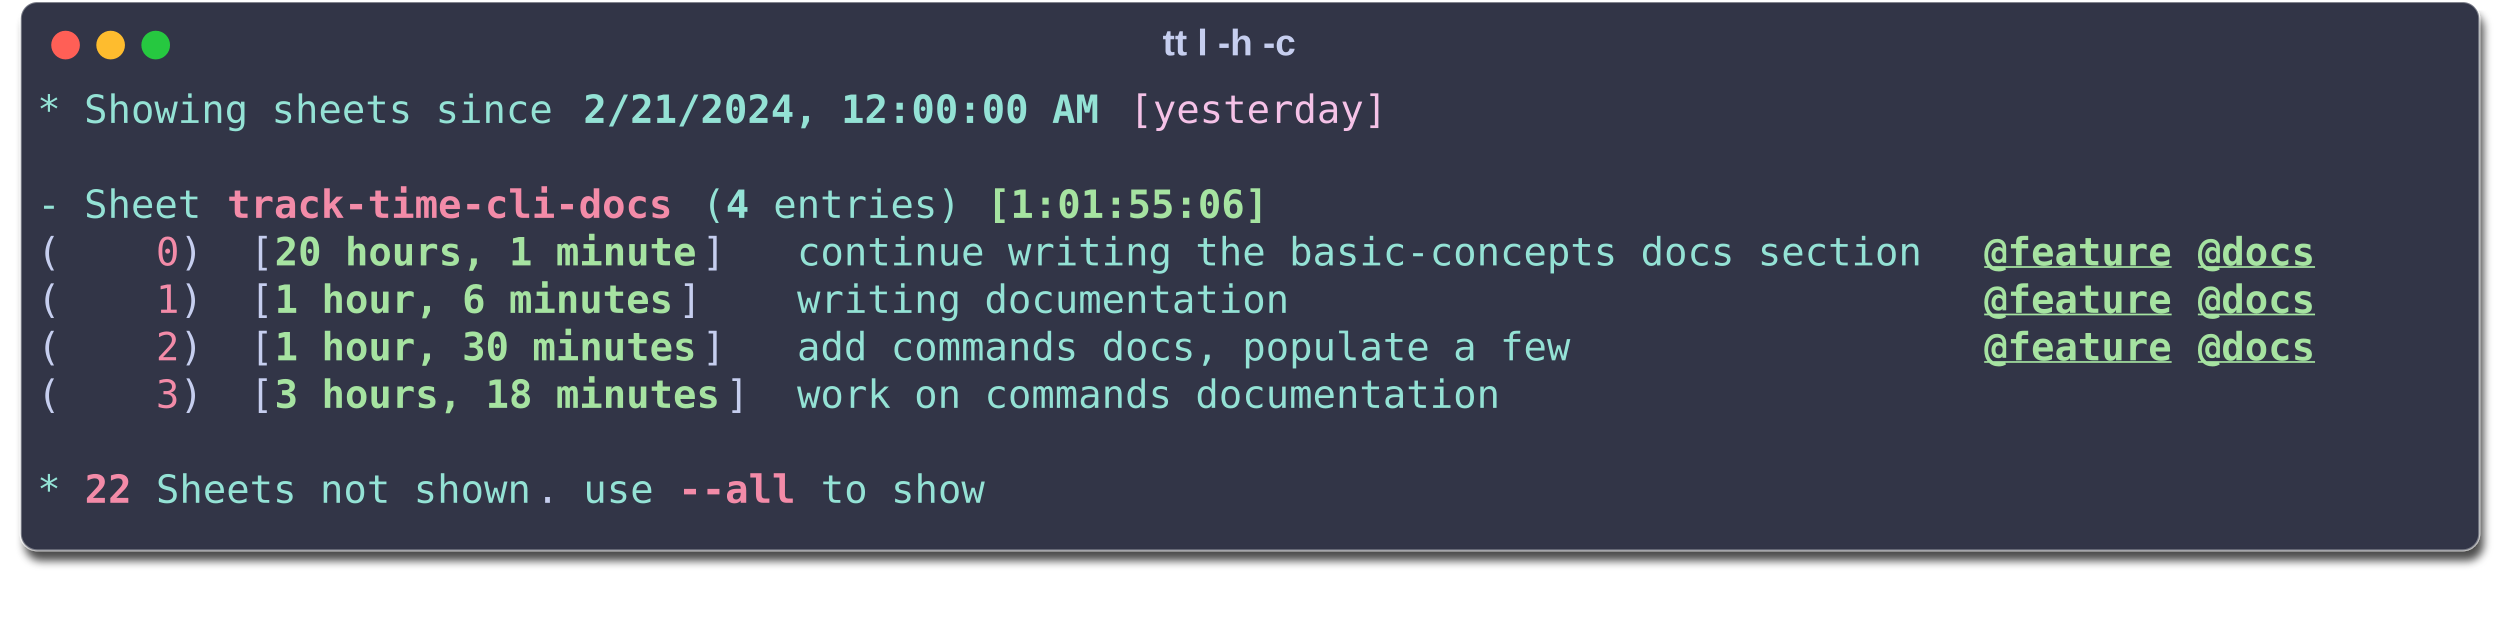
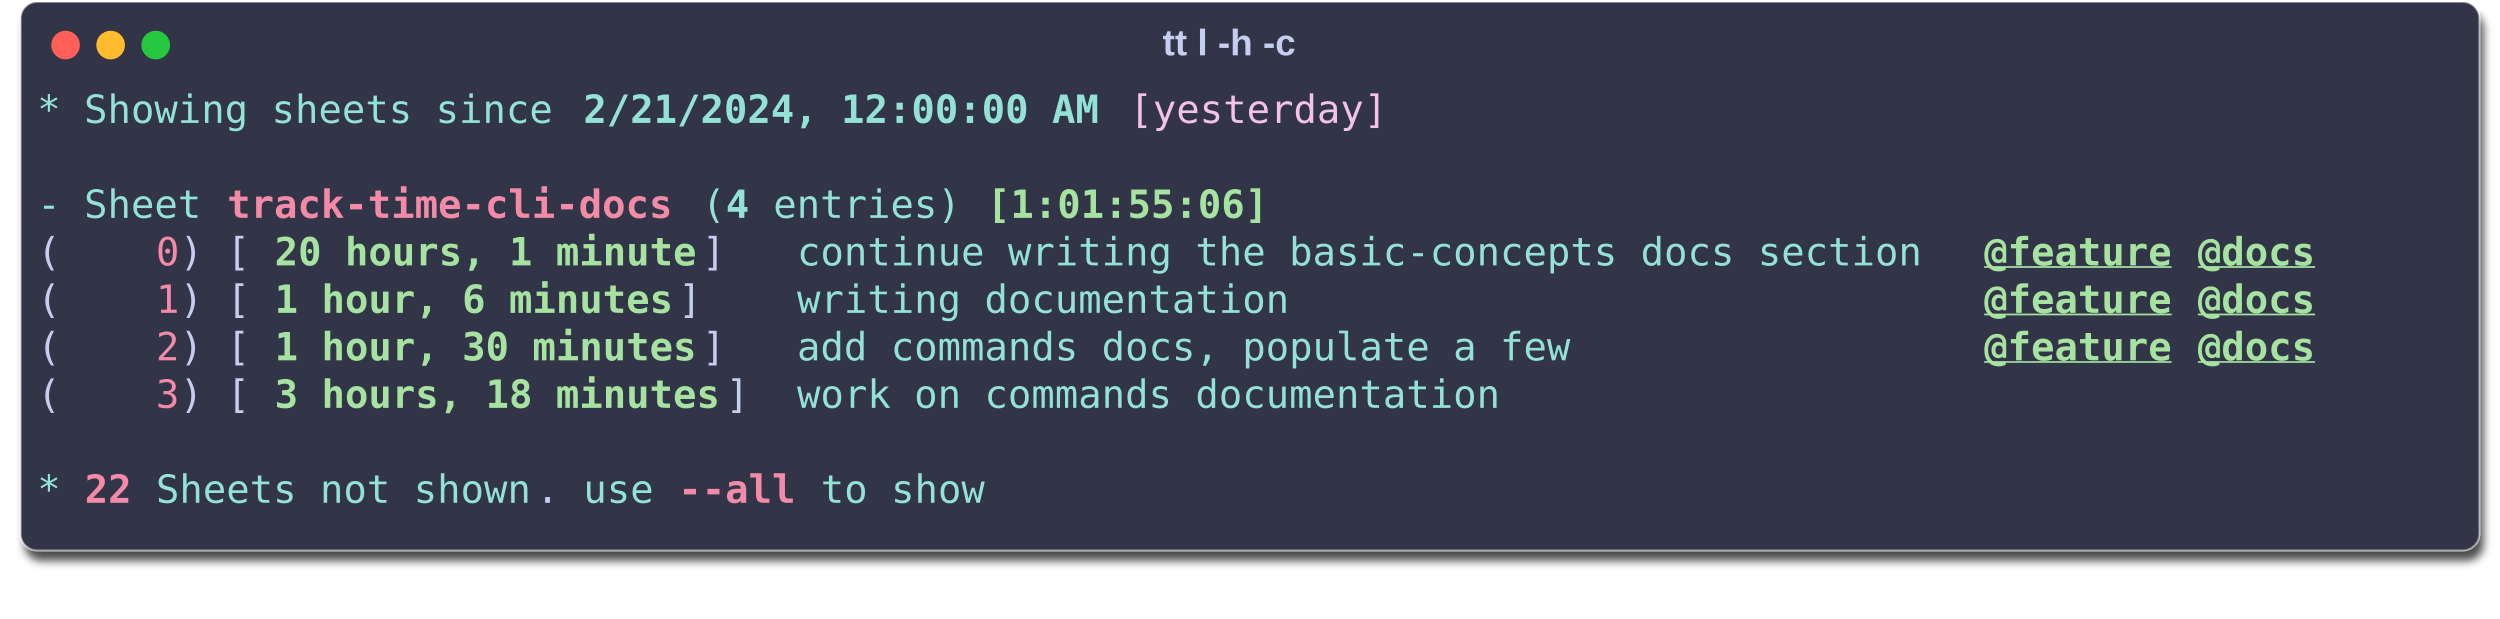
<svg xmlns="http://www.w3.org/2000/svg" class="rich-terminal shadow" viewBox="0 0 1220.333 301.933">
-   <style>
- 
-     @font-face {
-         font-family: "Fira Code";
-         src: local("FiraCode-Regular"),
-                 url("https://cdnjs.cloudflare.com/ajax/libs/firacode/6.2.0/woff2/FiraCode-Regular.woff2") format("woff2"),
-                 url("https://cdnjs.cloudflare.com/ajax/libs/firacode/6.2.0/woff/FiraCode-Regular.woff") format("woff");
-         font-style: normal;
-         font-weight: 400;
-     }
-     @font-face {
-         font-family: "Fira Code";
-         src: local("FiraCode-Bold"),
-                 url("https://cdnjs.cloudflare.com/ajax/libs/firacode/6.2.0/woff2/FiraCode-Bold.woff2") format("woff2"),
-                 url("https://cdnjs.cloudflare.com/ajax/libs/firacode/6.2.0/woff/FiraCode-Bold.woff") format("woff");
-         font-style: bold;
-         font-weight: 700;
-     }
- 
-     .terminal-819951219-matrix {
-         font-family: Fira Code, monospace;
-         font-size: 20px;
-         line-height: 24.4px;
-         font-variant-east-asian: full-width;
-     }
- 
-     .terminal-819951219-title {
-         font-size: 18px;
-         font-weight: bold;
-         font-family: arial;
-     }
- 
-     .shadow {
-         -webkit-filter: drop-shadow( 2px 5px 2px rgba(0, 0, 0, .7));
-         filter: drop-shadow( 2px 5px 2px rgba(0, 0, 0, .7));
-     }
-     .terminal-819951219-r1 { fill: #94e2d5 }
- .terminal-819951219-r2 { fill: #c6ceef }
- .terminal-819951219-r3 { fill: #94e2d5;font-weight: bold }
- .terminal-819951219-r4 { fill: #f5c2e7 }
- .terminal-819951219-r5 { fill: #f38ba8;font-weight: bold }
- .terminal-819951219-r6 { fill: #a6e3a1;font-weight: bold }
- .terminal-819951219-r7 { fill: #f38ba8 }
- .terminal-819951219-r8 { fill: #a6e3a1;font-weight: bold;text-decoration: underline; }
-     </style>
+   <style>@font-face{font-family:"Fira Code";src:local("FiraCode-Regular"),url(https://cdnjs.cloudflare.com/ajax/libs/firacode/6.2.0/woff2/FiraCode-Regular.woff2) format("woff2"),url(https://cdnjs.cloudflare.com/ajax/libs/firacode/6.2.0/woff/FiraCode-Regular.woff) format("woff");font-style:normal;font-weight:400}@font-face{font-family:"Fira Code";src:local("FiraCode-Bold"),url(https://cdnjs.cloudflare.com/ajax/libs/firacode/6.2.0/woff2/FiraCode-Bold.woff2) format("woff2"),url(https://cdnjs.cloudflare.com/ajax/libs/firacode/6.2.0/woff/FiraCode-Bold.woff) format("woff");font-style:bold;font-weight:700}.terminal-819951219-matrix{font-family:Fira Code,monospace;font-size:20px;line-height:24.4px;font-variant-east-asian:full-width}.terminal-819951219-title{font-size:18px;font-weight:700;font-family:arial}.shadow{-webkit-filter:drop-shadow(2px 5px 2px rgba(0,0,0,.7));filter:drop-shadow(2px 5px 2px rgba(0,0,0,.7))}.terminal-819951219-r1{fill:#94e2d5}.terminal-819951219-r2{fill:#c6ceef}.terminal-819951219-r3{fill:#94e2d5;font-weight:700}.terminal-819951219-r4{fill:#f5c2e7}.terminal-819951219-r5{fill:#f38ba8;font-weight:700}.terminal-819951219-r6{fill:#a6e3a1;font-weight:700}.terminal-819951219-r7{fill:#f38ba8}.terminal-819951219-r8{fill:#a6e3a1;font-weight:700;text-decoration:underline}</style>
  <defs>
    <clipPath id="terminal-819951219-clip-terminal">
-       <rect x="0" y="0" width="1182.4" height="218.6" />
+       <rect width="1182.4" height="218.6" x="0" y="0" />
    </clipPath>
    <clipPath id="terminal-819951219-line-0">
-       <rect x="0" y="1.5" width="1183.4" height="24.65" />
+       <rect width="1183.4" height="24.65" x="0" y="1.5" />
    </clipPath>
    <clipPath id="terminal-819951219-line-1">
-       <rect x="0" y="25.9" width="1183.4" height="24.65" />
+       <rect width="1183.4" height="24.65" x="0" y="25.9" />
    </clipPath>
    <clipPath id="terminal-819951219-line-2">
-       <rect x="0" y="50.3" width="1183.4" height="24.65" />
+       <rect width="1183.4" height="24.65" x="0" y="50.3" />
    </clipPath>
    <clipPath id="terminal-819951219-line-3">
-       <rect x="0" y="74.7" width="1183.4" height="24.65" />
+       <rect width="1183.4" height="24.65" x="0" y="74.7" />
    </clipPath>
    <clipPath id="terminal-819951219-line-4">
-       <rect x="0" y="99.1" width="1183.4" height="24.65" />
+       <rect width="1183.4" height="24.65" x="0" y="99.1" />
    </clipPath>
    <clipPath id="terminal-819951219-line-5">
-       <rect x="0" y="123.5" width="1183.4" height="24.65" />
+       <rect width="1183.4" height="24.65" x="0" y="123.5" />
    </clipPath>
    <clipPath id="terminal-819951219-line-6">
-       <rect x="0" y="147.9" width="1183.4" height="24.65" />
+       <rect width="1183.4" height="24.65" x="0" y="147.9" />
    </clipPath>
    <clipPath id="terminal-819951219-line-7">
-       <rect x="0" y="172.3" width="1183.4" height="24.65" />
+       <rect width="1183.4" height="24.65" x="0" y="172.3" />
    </clipPath>
  </defs>
-   <rect fill="#303446" stroke="rgba(255,255,255,0.35)" stroke-width="1" x="10.167" y="1" width="1200" height="267.6" rx="8" />
-   <text class="terminal-819951219-title" fill="#c6ceef" text-anchor="middle" x="600" y="27">tt l -h -c</text>
+   <rect width="1200" height="267.6" x="10.167" y="1" fill="#303446" stroke="rgba(255,255,255,0.35)" stroke-width="1" rx="8" />
+   <text x="600" y="27" fill="#c6ceef" class="terminal-819951219-title" text-anchor="middle">tt l -h -c</text>
  <g transform="translate(32,22)">
    <circle cx="0" cy="0" r="7" fill="#ff5f57" />
    <circle cx="22" cy="0" r="7" fill="#febc2e" />
    <circle cx="44" cy="0" r="7" fill="#28c840" />
  </g>
-   <g transform="translate(18.16667, 41) scale(.95)" clip-path="url(#terminal-819951219-clip-terminal)">
+   <g clip-path="url(#terminal-819951219-clip-terminal)" transform="translate(18.16667, 41) scale(.95)">
    <g class="terminal-819951219-matrix">
-       <text class="terminal-819951219-r1" x="0" y="20" textLength="268.4" clip-path="url(#terminal-819951219-line-0)">* Showing sheets since</text>
-       <text class="terminal-819951219-r3" x="280.6" y="20" textLength="268.4" clip-path="url(#terminal-819951219-line-0)">2/21/2024, 12:00:00 AM</text>
-       <text class="terminal-819951219-r4" x="561.2" y="20" textLength="134.2" clip-path="url(#terminal-819951219-line-0)">[yesterday]</text>
-       <text class="terminal-819951219-r2" x="1183.4" y="20" textLength="12.2" clip-path="url(#terminal-819951219-line-0)">
- </text>
-       <text class="terminal-819951219-r2" x="1183.4" y="44.4" textLength="12.2" clip-path="url(#terminal-819951219-line-1)">
- </text>
-       <text class="terminal-819951219-r1" x="0" y="68.8" textLength="85.4" clip-path="url(#terminal-819951219-line-2)">- Sheet</text>
-       <text class="terminal-819951219-r5" x="97.6" y="68.8" textLength="231.8" clip-path="url(#terminal-819951219-line-2)">track-time-cli-docs</text>
-       <text class="terminal-819951219-r1" x="341.6" y="68.8" textLength="12.2" clip-path="url(#terminal-819951219-line-2)">(</text>
-       <text class="terminal-819951219-r3" x="353.8" y="68.8" textLength="12.2" clip-path="url(#terminal-819951219-line-2)">4</text>
-       <text class="terminal-819951219-r1" x="378.2" y="68.8" textLength="97.6" clip-path="url(#terminal-819951219-line-2)">entries)</text>
-       <text class="terminal-819951219-r6" x="488" y="68.8" textLength="146.4" clip-path="url(#terminal-819951219-line-2)">[1:01:55:06]</text>
-       <text class="terminal-819951219-r2" x="1183.4" y="68.8" textLength="12.2" clip-path="url(#terminal-819951219-line-2)">
- </text>
-       <text class="terminal-819951219-r2" x="0" y="93.2" textLength="61" clip-path="url(#terminal-819951219-line-3)">    (</text>
-       <text class="terminal-819951219-r7" x="61" y="93.2" textLength="12.2" clip-path="url(#terminal-819951219-line-3)">0</text>
-       <text class="terminal-819951219-r2" x="73.2" y="93.2" textLength="48.8" clip-path="url(#terminal-819951219-line-3)">)  [</text>
-       <text class="terminal-819951219-r6" x="122" y="93.2" textLength="219.6" clip-path="url(#terminal-819951219-line-3)">20 hours, 1 minute</text>
-       <text class="terminal-819951219-r2" x="341.6" y="93.2" textLength="48.8" clip-path="url(#terminal-819951219-line-3)">]   </text>
-       <text class="terminal-819951219-r1" x="390.4" y="93.2" textLength="585.6" clip-path="url(#terminal-819951219-line-3)">continue writing the basic-concepts docs section</text>
-       <text class="terminal-819951219-r8" x="1000.4" y="93.2" textLength="97.6" clip-path="url(#terminal-819951219-line-3)">@feature</text>
-       <text class="terminal-819951219-r8" x="1110.2" y="93.2" textLength="61" clip-path="url(#terminal-819951219-line-3)">@docs</text>
-       <text class="terminal-819951219-r2" x="1183.4" y="93.2" textLength="12.2" clip-path="url(#terminal-819951219-line-3)">
- </text>
-       <text class="terminal-819951219-r2" x="0" y="117.6" textLength="61" clip-path="url(#terminal-819951219-line-4)">    (</text>
-       <text class="terminal-819951219-r7" x="61" y="117.6" textLength="12.2" clip-path="url(#terminal-819951219-line-4)">1</text>
-       <text class="terminal-819951219-r2" x="73.2" y="117.6" textLength="48.8" clip-path="url(#terminal-819951219-line-4)">)  [</text>
-       <text class="terminal-819951219-r6" x="122" y="117.6" textLength="207.4" clip-path="url(#terminal-819951219-line-4)">1 hour, 6 minutes</text>
-       <text class="terminal-819951219-r2" x="329.4" y="117.6" textLength="61" clip-path="url(#terminal-819951219-line-4)">]    </text>
-       <text class="terminal-819951219-r1" x="390.4" y="117.6" textLength="256.2" clip-path="url(#terminal-819951219-line-4)">writing documentation</text>
-       <text class="terminal-819951219-r8" x="1000.4" y="117.6" textLength="97.6" clip-path="url(#terminal-819951219-line-4)">@feature</text>
-       <text class="terminal-819951219-r8" x="1110.2" y="117.6" textLength="61" clip-path="url(#terminal-819951219-line-4)">@docs</text>
-       <text class="terminal-819951219-r2" x="1183.4" y="117.6" textLength="12.2" clip-path="url(#terminal-819951219-line-4)">
- </text>
-       <text class="terminal-819951219-r2" x="0" y="142" textLength="61" clip-path="url(#terminal-819951219-line-5)">    (</text>
-       <text class="terminal-819951219-r7" x="61" y="142" textLength="12.2" clip-path="url(#terminal-819951219-line-5)">2</text>
-       <text class="terminal-819951219-r2" x="73.2" y="142" textLength="48.8" clip-path="url(#terminal-819951219-line-5)">)  [</text>
-       <text class="terminal-819951219-r6" x="122" y="142" textLength="219.6" clip-path="url(#terminal-819951219-line-5)">1 hour, 30 minutes</text>
-       <text class="terminal-819951219-r2" x="341.6" y="142" textLength="48.8" clip-path="url(#terminal-819951219-line-5)">]   </text>
-       <text class="terminal-819951219-r1" x="390.4" y="142" textLength="402.6" clip-path="url(#terminal-819951219-line-5)">add commands docs, populate a few</text>
-       <text class="terminal-819951219-r8" x="1000.4" y="142" textLength="97.6" clip-path="url(#terminal-819951219-line-5)">@feature</text>
-       <text class="terminal-819951219-r8" x="1110.2" y="142" textLength="61" clip-path="url(#terminal-819951219-line-5)">@docs</text>
-       <text class="terminal-819951219-r2" x="1183.4" y="142" textLength="12.2" clip-path="url(#terminal-819951219-line-5)">
- </text>
-       <text class="terminal-819951219-r2" x="0" y="166.4" textLength="61" clip-path="url(#terminal-819951219-line-6)">    (</text>
-       <text class="terminal-819951219-r7" x="61" y="166.4" textLength="12.2" clip-path="url(#terminal-819951219-line-6)">3</text>
-       <text class="terminal-819951219-r2" x="73.2" y="166.4" textLength="48.8" clip-path="url(#terminal-819951219-line-6)">)  [</text>
-       <text class="terminal-819951219-r6" x="122" y="166.4" textLength="231.8" clip-path="url(#terminal-819951219-line-6)">3 hours, 18 minutes</text>
-       <text class="terminal-819951219-r2" x="353.8" y="166.4" textLength="36.6" clip-path="url(#terminal-819951219-line-6)">]  </text>
-       <text class="terminal-819951219-r1" x="390.4" y="166.4" textLength="366" clip-path="url(#terminal-819951219-line-6)">work on commands documentation</text>
-       <text class="terminal-819951219-r2" x="1183.4" y="166.4" textLength="12.2" clip-path="url(#terminal-819951219-line-6)">
- </text>
-       <text class="terminal-819951219-r2" x="1183.4" y="190.8" textLength="12.2" clip-path="url(#terminal-819951219-line-7)">
- </text>
-       <text class="terminal-819951219-r1" x="0" y="215.2" textLength="12.2" clip-path="url(#terminal-819951219-line-8)">*</text>
-       <text class="terminal-819951219-r5" x="24.4" y="215.2" textLength="24.4" clip-path="url(#terminal-819951219-line-8)">22</text>
-       <text class="terminal-819951219-r1" x="61" y="215.2" textLength="195.2" clip-path="url(#terminal-819951219-line-8)">Sheets not shown</text>
-       <text class="terminal-819951219-r2" x="256.2" y="215.2" textLength="24.4" clip-path="url(#terminal-819951219-line-8)">. </text>
-       <text class="terminal-819951219-r1" x="280.6" y="215.2" textLength="36.6" clip-path="url(#terminal-819951219-line-8)">use</text>
-       <text class="terminal-819951219-r5" x="329.4" y="215.2" textLength="61" clip-path="url(#terminal-819951219-line-8)">--all</text>
-       <text class="terminal-819951219-r1" x="402.6" y="215.2" textLength="85.4" clip-path="url(#terminal-819951219-line-8)">to show</text>
-       <text class="terminal-819951219-r2" x="1183.4" y="215.2" textLength="12.2" clip-path="url(#terminal-819951219-line-8)">
- </text>
+       <text x="0" y="20" class="terminal-819951219-r1" clip-path="url(#terminal-819951219-line-0)" textLength="268.4">* Showing sheets since</text>
+       <text x="280.6" y="20" class="terminal-819951219-r3" clip-path="url(#terminal-819951219-line-0)" textLength="268.4">2/21/2024, 12:00:00 AM</text>
+       <text x="561.2" y="20" class="terminal-819951219-r4" clip-path="url(#terminal-819951219-line-0)" textLength="134.2">[yesterday]</text>
+       <text x="0" y="68.8" class="terminal-819951219-r1" clip-path="url(#terminal-819951219-line-2)" textLength="85.4">- Sheet</text>
+       <text x="97.6" y="68.8" class="terminal-819951219-r5" clip-path="url(#terminal-819951219-line-2)" textLength="231.8">track-time-cli-docs</text>
+       <text x="341.6" y="68.8" class="terminal-819951219-r1" clip-path="url(#terminal-819951219-line-2)" textLength="12.2">(</text>
+       <text x="353.8" y="68.8" class="terminal-819951219-r3" clip-path="url(#terminal-819951219-line-2)" textLength="12.2">4</text>
+       <text x="378.2" y="68.8" class="terminal-819951219-r1" clip-path="url(#terminal-819951219-line-2)" textLength="97.6">entries)</text>
+       <text x="488" y="68.8" class="terminal-819951219-r6" clip-path="url(#terminal-819951219-line-2)" textLength="146.4">[1:01:55:06]</text>
+       <text x="0" y="93.2" class="terminal-819951219-r2" clip-path="url(#terminal-819951219-line-3)" textLength="61">(</text>
+       <text x="61" y="93.2" class="terminal-819951219-r7" clip-path="url(#terminal-819951219-line-3)" textLength="12.2">0</text>
+       <text x="73.2" y="93.2" class="terminal-819951219-r2" clip-path="url(#terminal-819951219-line-3)" textLength="48.8">) [</text>
+       <text x="122" y="93.2" class="terminal-819951219-r6" clip-path="url(#terminal-819951219-line-3)" textLength="219.6">20 hours, 1 minute</text>
+       <text x="341.6" y="93.2" class="terminal-819951219-r2" clip-path="url(#terminal-819951219-line-3)" textLength="48.8">]</text>
+       <text x="390.4" y="93.2" class="terminal-819951219-r1" clip-path="url(#terminal-819951219-line-3)" textLength="585.6">continue writing the basic-concepts docs section</text>
+       <text x="1000.4" y="93.2" class="terminal-819951219-r8" clip-path="url(#terminal-819951219-line-3)" textLength="97.6">@feature</text>
+       <text x="1110.2" y="93.2" class="terminal-819951219-r8" clip-path="url(#terminal-819951219-line-3)" textLength="61">@docs</text>
+       <text x="0" y="117.6" class="terminal-819951219-r2" clip-path="url(#terminal-819951219-line-4)" textLength="61">(</text>
+       <text x="61" y="117.6" class="terminal-819951219-r7" clip-path="url(#terminal-819951219-line-4)" textLength="12.2">1</text>
+       <text x="73.2" y="117.6" class="terminal-819951219-r2" clip-path="url(#terminal-819951219-line-4)" textLength="48.8">) [</text>
+       <text x="122" y="117.6" class="terminal-819951219-r6" clip-path="url(#terminal-819951219-line-4)" textLength="207.4">1 hour, 6 minutes</text>
+       <text x="329.4" y="117.6" class="terminal-819951219-r2" clip-path="url(#terminal-819951219-line-4)" textLength="61">]</text>
+       <text x="390.4" y="117.6" class="terminal-819951219-r1" clip-path="url(#terminal-819951219-line-4)" textLength="256.2">writing documentation</text>
+       <text x="1000.4" y="117.6" class="terminal-819951219-r8" clip-path="url(#terminal-819951219-line-4)" textLength="97.6">@feature</text>
+       <text x="1110.2" y="117.6" class="terminal-819951219-r8" clip-path="url(#terminal-819951219-line-4)" textLength="61">@docs</text>
+       <text x="0" y="142" class="terminal-819951219-r2" clip-path="url(#terminal-819951219-line-5)" textLength="61">(</text>
+       <text x="61" y="142" class="terminal-819951219-r7" clip-path="url(#terminal-819951219-line-5)" textLength="12.2">2</text>
+       <text x="73.2" y="142" class="terminal-819951219-r2" clip-path="url(#terminal-819951219-line-5)" textLength="48.8">) [</text>
+       <text x="122" y="142" class="terminal-819951219-r6" clip-path="url(#terminal-819951219-line-5)" textLength="219.6">1 hour, 30 minutes</text>
+       <text x="341.6" y="142" class="terminal-819951219-r2" clip-path="url(#terminal-819951219-line-5)" textLength="48.8">]</text>
+       <text x="390.4" y="142" class="terminal-819951219-r1" clip-path="url(#terminal-819951219-line-5)" textLength="402.6">add commands docs, populate a few</text>
+       <text x="1000.4" y="142" class="terminal-819951219-r8" clip-path="url(#terminal-819951219-line-5)" textLength="97.6">@feature</text>
+       <text x="1110.2" y="142" class="terminal-819951219-r8" clip-path="url(#terminal-819951219-line-5)" textLength="61">@docs</text>
+       <text x="0" y="166.4" class="terminal-819951219-r2" clip-path="url(#terminal-819951219-line-6)" textLength="61">(</text>
+       <text x="61" y="166.4" class="terminal-819951219-r7" clip-path="url(#terminal-819951219-line-6)" textLength="12.2">3</text>
+       <text x="73.2" y="166.4" class="terminal-819951219-r2" clip-path="url(#terminal-819951219-line-6)" textLength="48.8">) [</text>
+       <text x="122" y="166.4" class="terminal-819951219-r6" clip-path="url(#terminal-819951219-line-6)" textLength="231.8">3 hours, 18 minutes</text>
+       <text x="353.8" y="166.4" class="terminal-819951219-r2" clip-path="url(#terminal-819951219-line-6)" textLength="36.6">]</text>
+       <text x="390.4" y="166.4" class="terminal-819951219-r1" clip-path="url(#terminal-819951219-line-6)" textLength="366">work on commands documentation</text>
+       <text x="0" y="215.2" class="terminal-819951219-r1" clip-path="url(#terminal-819951219-line-8)" textLength="12.2">*</text>
+       <text x="24.4" y="215.2" class="terminal-819951219-r5" clip-path="url(#terminal-819951219-line-8)" textLength="24.4">22</text>
+       <text x="61" y="215.2" class="terminal-819951219-r1" clip-path="url(#terminal-819951219-line-8)" textLength="195.2">Sheets not shown</text>
+       <text x="256.2" y="215.2" class="terminal-819951219-r2" clip-path="url(#terminal-819951219-line-8)" textLength="24.4">.</text>
+       <text x="280.6" y="215.2" class="terminal-819951219-r1" clip-path="url(#terminal-819951219-line-8)" textLength="36.6">use</text>
+       <text x="329.4" y="215.2" class="terminal-819951219-r5" clip-path="url(#terminal-819951219-line-8)" textLength="61">--all</text>
+       <text x="402.6" y="215.2" class="terminal-819951219-r1" clip-path="url(#terminal-819951219-line-8)" textLength="85.4">to show</text>
    </g>
  </g>
</svg>
